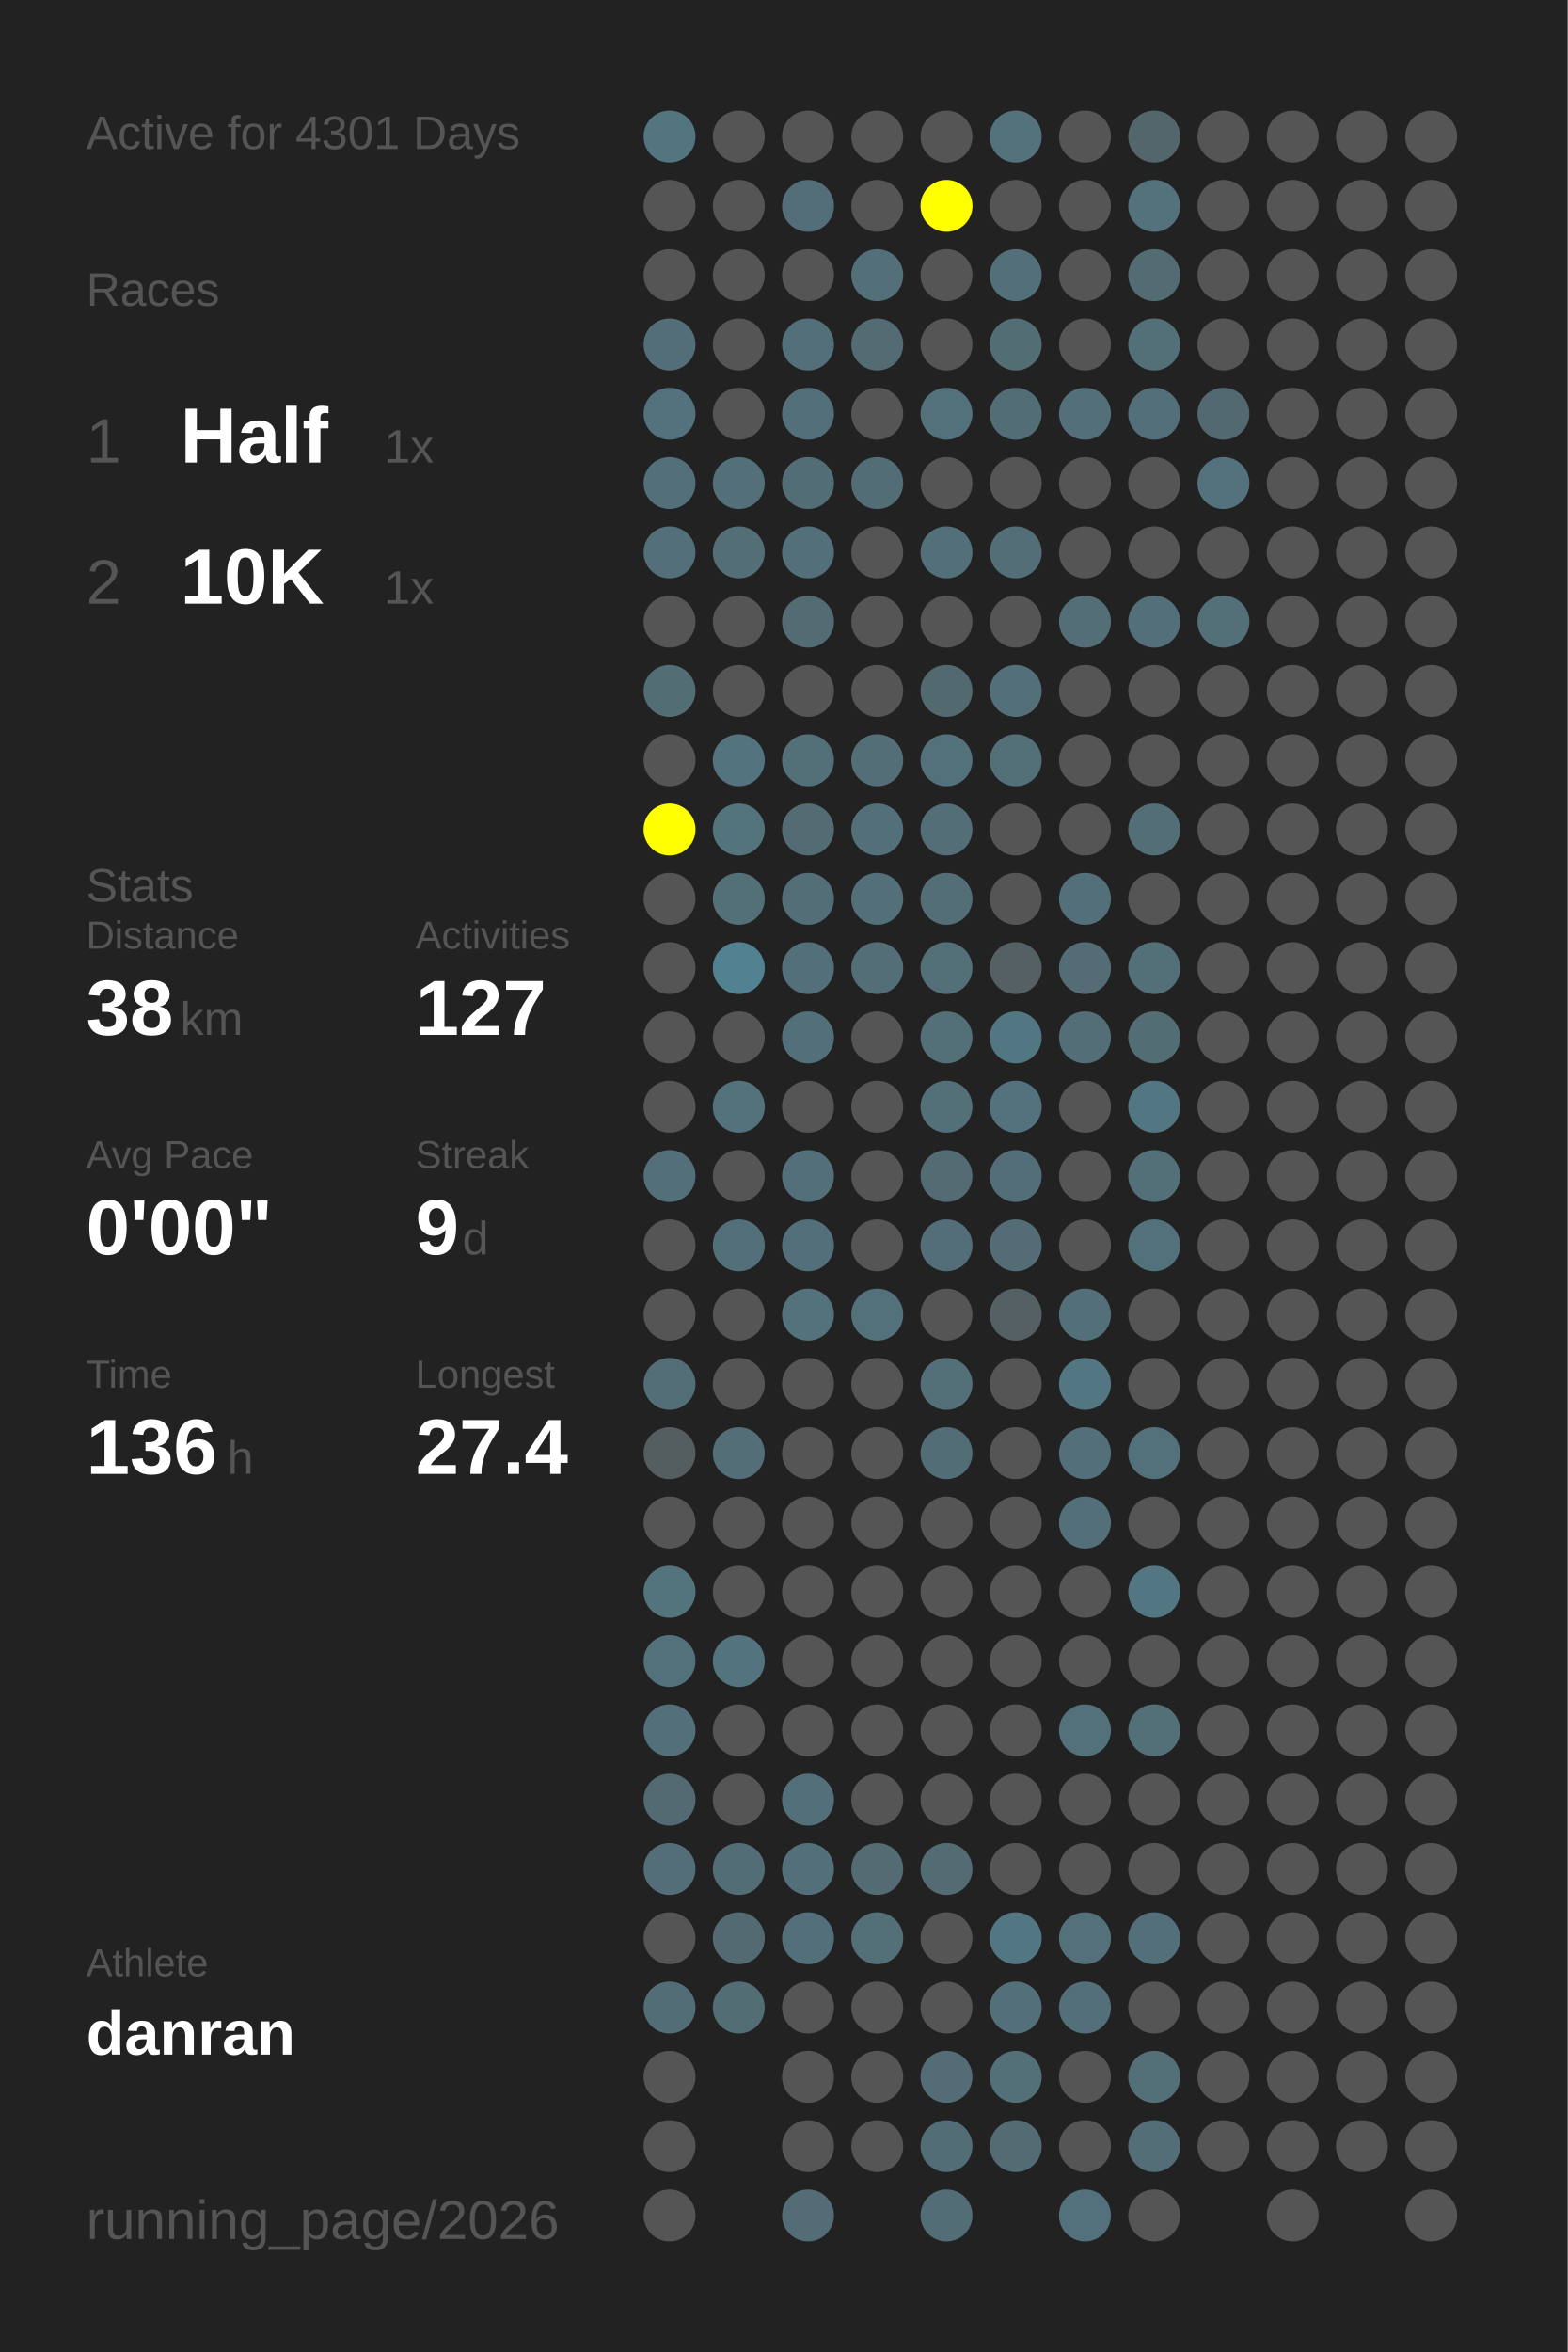
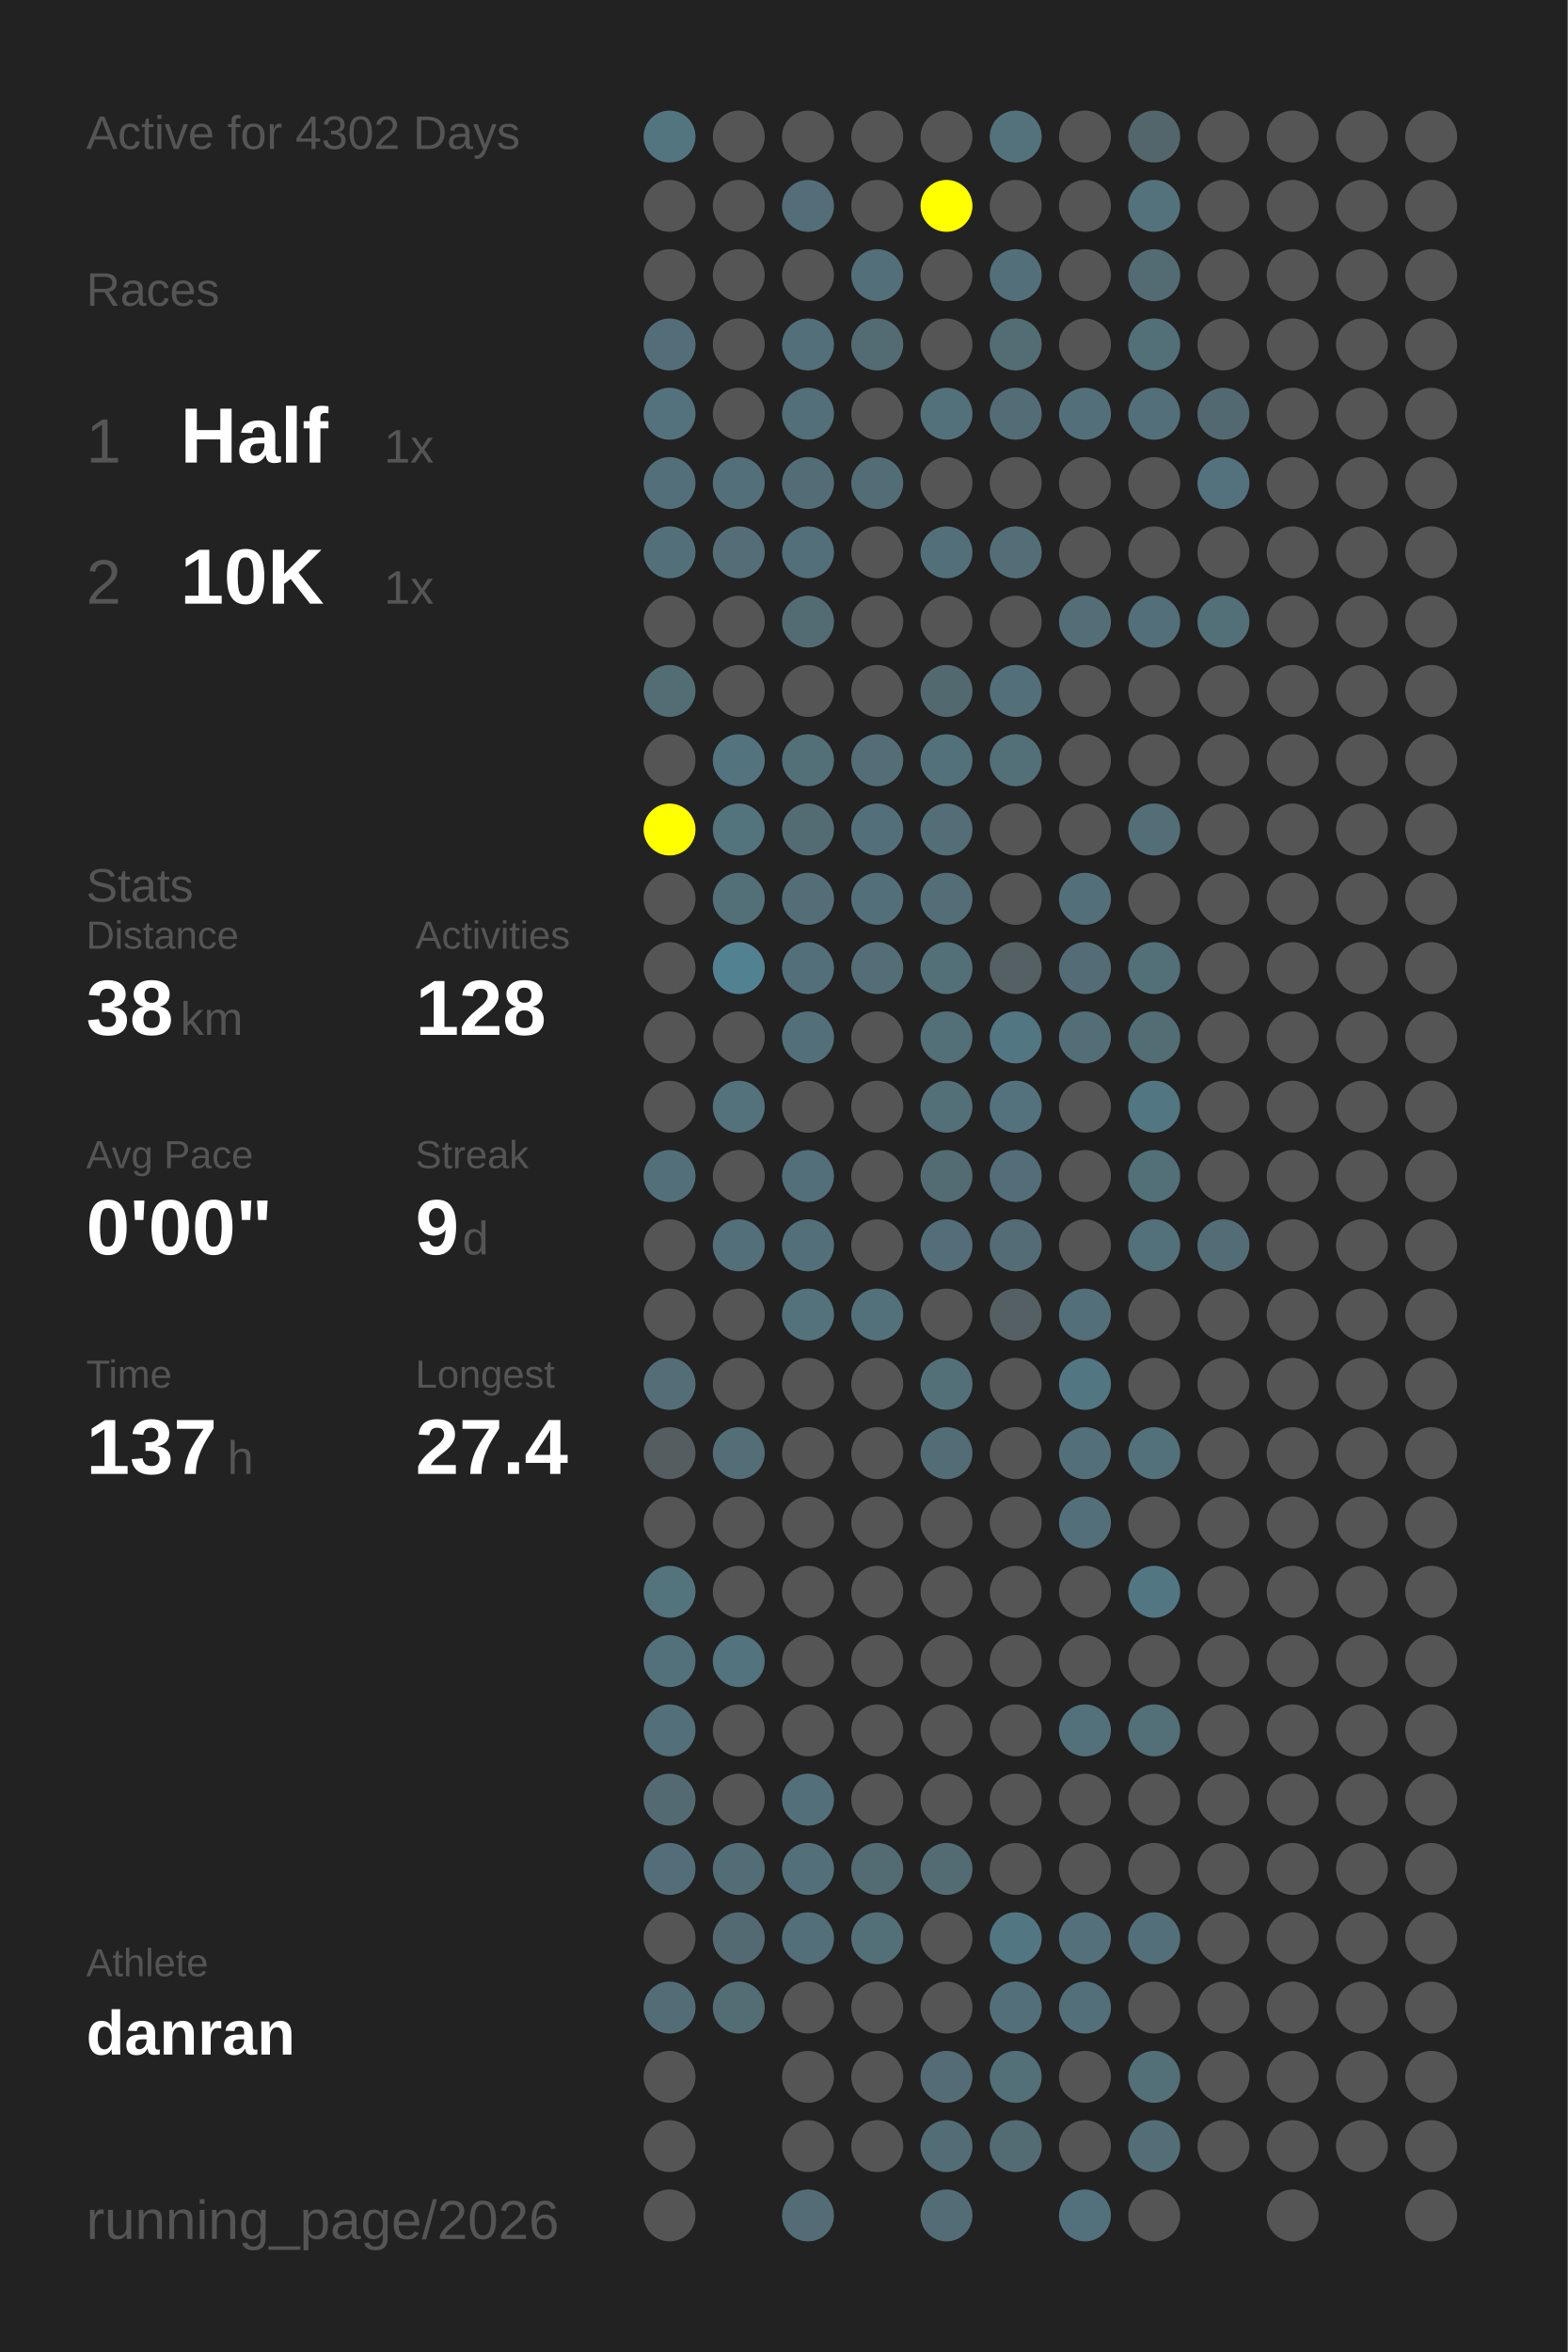
<svg xmlns="http://www.w3.org/2000/svg" baseProfile="full" height="300mm" version="1.1" viewBox="0,0,200,300" width="200mm">
  <defs />
  <rect fill="#222222" height="300" width="200" x="0" y="0" />
-   <text fill="#555555" style="font-size:6px; font-family:Arial;" x="11" y="19">Active for 4301 Days</text>
+   <text fill="#555555" style="font-size:6px; font-family:Arial;" x="11" y="19">Active for 4302 Days</text>
  <text fill="#555555" style="font-size:6px; font-family:Arial;" x="11" y="39">Races</text>
  <text fill="#555555" style="font-size:8px; font-family:Arial;" x="11" y="59">1</text>
  <text fill="#FFFFFF" style="font-size:10px; font-family:Arial; font-weight:bold;" x="23" y="59">Half</text>
  <text fill="#555555" style="font-size:6px; font-family:Arial;" x="49" y="59">1x</text>
  <text fill="#555555" style="font-size:8px; font-family:Arial;" x="11" y="77">2</text>
  <text fill="#FFFFFF" style="font-size:10px; font-family:Arial; font-weight:bold;" x="23" y="77">10K</text>
  <text fill="#555555" style="font-size:6px; font-family:Arial;" x="49" y="77">1x</text>
  <text fill="#555555" style="font-size:6px; font-family:Arial;" x="11" y="115">Stats</text>
  <text fill="#555555" style="font-size:5px; font-family:Arial;" x="11" y="121">Distance</text>
  <text fill="#FFFFFF" style="font-size:10px; font-family:Arial; font-weight:bold;" x="11" y="132">38</text>
  <text fill="#555555" style="font-size:6px; font-family:Arial;" x="23" y="132">km</text>
  <text fill="#555555" style="font-size:5px; font-family:Arial;" x="53" y="121">Activities</text>
-   <text fill="#FFFFFF" style="font-size:10px; font-family:Arial; font-weight:bold;" x="53" y="132">127</text>
+   <text fill="#FFFFFF" style="font-size:10px; font-family:Arial; font-weight:bold;" x="53" y="132">128</text>
  <text fill="#555555" style="font-size:5px; font-family:Arial;" x="11" y="149">Avg Pace</text>
  <text fill="#FFFFFF" style="font-size:10px; font-family:Arial; font-weight:bold;" x="11" y="160">0'00"</text>
  <text fill="#555555" style="font-size:5px; font-family:Arial;" x="53" y="149">Streak</text>
  <text fill="#FFFFFF" style="font-size:10px; font-family:Arial; font-weight:bold;" x="53" y="160">9</text>
  <text fill="#555555" style="font-size:6px; font-family:Arial;" x="59" y="160">d</text>
  <text fill="#555555" style="font-size:5px; font-family:Arial;" x="11" y="177">Time</text>
-   <text fill="#FFFFFF" style="font-size:10px; font-family:Arial; font-weight:bold;" x="11" y="188">136</text>
+   <text fill="#FFFFFF" style="font-size:10px; font-family:Arial; font-weight:bold;" x="11" y="188">137</text>
  <text fill="#555555" style="font-size:6px; font-family:Arial;" x="29" y="188">h</text>
  <text fill="#555555" style="font-size:5px; font-family:Arial;" x="53" y="177">Longest</text>
  <text fill="#FFFFFF" style="font-size:10px; font-family:Arial; font-weight:bold;" x="53" y="188">27.4</text>
  <text fill="#555555" style="font-size:5px; font-family:Arial;" x="11" y="252.065">Athlete</text>
  <text fill="#FFFFFF" style="font-size:8px; font-family:Arial; font-weight:bold;" x="11" y="262.065">danran</text>
  <text fill="#555555" style="font-size:7px; font-family:Arial;" x="11" y="285.581">running_page/2026</text>
  <circle cx="85.417" cy="17.419" fill="#527580" r="3.312" />
  <circle cx="85.417" cy="26.258" fill="#555555" r="3.312" />
  <circle cx="85.417" cy="35.097" fill="#555555" r="3.312" />
  <circle cx="85.417" cy="43.935" fill="#536e78" r="3.312" />
  <circle cx="85.417" cy="52.774" fill="#53727d" r="3.312" />
  <circle cx="85.417" cy="61.613" fill="#536f79" r="3.312" />
  <circle cx="85.417" cy="70.452" fill="#53707a" r="3.312" />
  <circle cx="85.417" cy="79.29" fill="#555555" r="3.312" />
  <circle cx="85.417" cy="88.129" fill="#536d75" r="3.312" />
  <circle cx="85.417" cy="96.968" fill="#555555" r="3.312" />
  <circle cx="85.417" cy="105.806" fill="#FFFF00" r="3.312" />
  <circle cx="85.417" cy="114.645" fill="#555555" r="3.312" />
  <circle cx="85.417" cy="123.484" fill="#555555" r="3.312" />
  <circle cx="85.417" cy="132.323" fill="#555555" r="3.312" />
  <circle cx="85.417" cy="141.161" fill="#555555" r="3.312" />
  <circle cx="85.417" cy="150" fill="#536f79" r="3.312" />
  <circle cx="85.417" cy="158.839" fill="#555555" r="3.312" />
  <circle cx="85.417" cy="167.677" fill="#555555" r="3.312" />
  <circle cx="85.417" cy="176.516" fill="#536e77" r="3.312" />
  <circle cx="85.417" cy="185.355" fill="#545d60" r="3.312" />
  <circle cx="85.417" cy="194.194" fill="#555555" r="3.312" />
  <circle cx="85.417" cy="203.032" fill="#53737d" r="3.312" />
  <circle cx="85.417" cy="211.871" fill="#53717b" r="3.312" />
  <circle cx="85.417" cy="220.71" fill="#536f79" r="3.312" />
  <circle cx="85.417" cy="229.548" fill="#536a72" r="3.312" />
  <circle cx="85.417" cy="238.387" fill="#536e78" r="3.312" />
  <circle cx="85.417" cy="247.226" fill="#555555" r="3.312" />
  <circle cx="85.417" cy="256.065" fill="#536d76" r="3.312" />
  <circle cx="85.417" cy="264.903" fill="#555555" r="3.312" />
  <circle cx="85.417" cy="273.742" fill="#555555" r="3.312" />
  <circle cx="85.417" cy="282.581" fill="#555555" r="3.312" />
  <circle cx="94.25" cy="17.419" fill="#555555" r="3.312" />
  <circle cx="94.25" cy="26.258" fill="#555555" r="3.312" />
  <circle cx="94.25" cy="35.097" fill="#555555" r="3.312" />
  <circle cx="94.25" cy="43.935" fill="#555555" r="3.312" />
  <circle cx="94.25" cy="52.774" fill="#555555" r="3.312" />
  <circle cx="94.25" cy="61.613" fill="#53707a" r="3.312" />
  <circle cx="94.25" cy="70.452" fill="#536e77" r="3.312" />
  <circle cx="94.25" cy="79.29" fill="#555555" r="3.312" />
  <circle cx="94.25" cy="88.129" fill="#555555" r="3.312" />
  <circle cx="94.25" cy="96.968" fill="#53737f" r="3.312" />
  <circle cx="94.25" cy="105.806" fill="#53737d" r="3.312" />
  <circle cx="94.25" cy="114.645" fill="#536f78" r="3.312" />
  <circle cx="94.25" cy="123.484" fill="#528292" r="3.312" />
  <circle cx="94.25" cy="132.323" fill="#555555" r="3.312" />
  <circle cx="94.25" cy="141.161" fill="#53727c" r="3.312" />
  <circle cx="94.25" cy="150" fill="#555555" r="3.312" />
  <circle cx="94.25" cy="158.839" fill="#53707a" r="3.312" />
  <circle cx="94.25" cy="167.677" fill="#555555" r="3.312" />
  <circle cx="94.25" cy="176.516" fill="#555555" r="3.312" />
  <circle cx="94.25" cy="185.355" fill="#536e77" r="3.312" />
  <circle cx="94.25" cy="194.194" fill="#555555" r="3.312" />
  <circle cx="94.25" cy="203.032" fill="#555555" r="3.312" />
  <circle cx="94.25" cy="211.871" fill="#53737e" r="3.312" />
  <circle cx="94.25" cy="220.71" fill="#555555" r="3.312" />
  <circle cx="94.25" cy="229.548" fill="#555555" r="3.312" />
  <circle cx="94.25" cy="238.387" fill="#536d76" r="3.312" />
  <circle cx="94.25" cy="247.226" fill="#536a72" r="3.312" />
  <circle cx="94.25" cy="256.065" fill="#536d75" r="3.312" />
  <circle cx="103.083" cy="17.419" fill="#555555" r="3.312" />
  <circle cx="103.083" cy="26.258" fill="#536e78" r="3.312" />
  <circle cx="103.083" cy="35.097" fill="#555555" r="3.312" />
  <circle cx="103.083" cy="43.935" fill="#536f79" r="3.312" />
  <circle cx="103.083" cy="52.774" fill="#536f79" r="3.312" />
  <circle cx="103.083" cy="61.613" fill="#536d76" r="3.312" />
  <circle cx="103.083" cy="70.452" fill="#536f79" r="3.312" />
  <circle cx="103.083" cy="79.29" fill="#536c74" r="3.312" />
  <circle cx="103.083" cy="88.129" fill="#555555" r="3.312" />
  <circle cx="103.083" cy="96.968" fill="#536f78" r="3.312" />
  <circle cx="103.083" cy="105.806" fill="#536c74" r="3.312" />
  <circle cx="103.083" cy="114.645" fill="#536e77" r="3.312" />
  <circle cx="103.083" cy="123.484" fill="#53707a" r="3.312" />
  <circle cx="103.083" cy="132.323" fill="#53707a" r="3.312" />
  <circle cx="103.083" cy="141.161" fill="#555555" r="3.312" />
  <circle cx="103.083" cy="150" fill="#536f79" r="3.312" />
  <circle cx="103.083" cy="158.839" fill="#53707a" r="3.312" />
  <circle cx="103.083" cy="167.677" fill="#53727c" r="3.312" />
  <circle cx="103.083" cy="176.516" fill="#555555" r="3.312" />
  <circle cx="103.083" cy="185.355" fill="#555555" r="3.312" />
  <circle cx="103.083" cy="194.194" fill="#555555" r="3.312" />
  <circle cx="103.083" cy="203.032" fill="#555555" r="3.312" />
  <circle cx="103.083" cy="211.871" fill="#555555" r="3.312" />
  <circle cx="103.083" cy="220.71" fill="#555555" r="3.312" />
  <circle cx="103.083" cy="229.548" fill="#53707a" r="3.312" />
  <circle cx="103.083" cy="238.387" fill="#53707a" r="3.312" />
  <circle cx="103.083" cy="247.226" fill="#536f79" r="3.312" />
  <circle cx="103.083" cy="256.065" fill="#555555" r="3.312" />
  <circle cx="103.083" cy="264.903" fill="#555555" r="3.312" />
  <circle cx="103.083" cy="273.742" fill="#555555" r="3.312" />
  <circle cx="103.083" cy="282.581" fill="#536c75" r="3.312" />
  <circle cx="111.917" cy="17.419" fill="#555555" r="3.312" />
  <circle cx="111.917" cy="26.258" fill="#555555" r="3.312" />
  <circle cx="111.917" cy="35.097" fill="#536f79" r="3.312" />
  <circle cx="111.917" cy="43.935" fill="#536b73" r="3.312" />
  <circle cx="111.917" cy="52.774" fill="#555555" r="3.312" />
  <circle cx="111.917" cy="61.613" fill="#536d76" r="3.312" />
  <circle cx="111.917" cy="70.452" fill="#555555" r="3.312" />
  <circle cx="111.917" cy="79.29" fill="#555555" r="3.312" />
  <circle cx="111.917" cy="88.129" fill="#555555" r="3.312" />
  <circle cx="111.917" cy="96.968" fill="#536e77" r="3.312" />
  <circle cx="111.917" cy="105.806" fill="#53707a" r="3.312" />
  <circle cx="111.917" cy="114.645" fill="#536f79" r="3.312" />
  <circle cx="111.917" cy="123.484" fill="#536e77" r="3.312" />
  <circle cx="111.917" cy="132.323" fill="#555555" r="3.312" />
  <circle cx="111.917" cy="141.161" fill="#555555" r="3.312" />
  <circle cx="111.917" cy="150" fill="#555555" r="3.312" />
  <circle cx="111.917" cy="158.839" fill="#555555" r="3.312" />
  <circle cx="111.917" cy="167.677" fill="#53717b" r="3.312" />
  <circle cx="111.917" cy="176.516" fill="#555555" r="3.312" />
  <circle cx="111.917" cy="185.355" fill="#555555" r="3.312" />
  <circle cx="111.917" cy="194.194" fill="#555555" r="3.312" />
  <circle cx="111.917" cy="203.032" fill="#555555" r="3.312" />
  <circle cx="111.917" cy="211.871" fill="#555555" r="3.312" />
  <circle cx="111.917" cy="220.71" fill="#555555" r="3.312" />
  <circle cx="111.917" cy="229.548" fill="#555555" r="3.312" />
  <circle cx="111.917" cy="238.387" fill="#536b73" r="3.312" />
  <circle cx="111.917" cy="247.226" fill="#536f78" r="3.312" />
  <circle cx="111.917" cy="256.065" fill="#555555" r="3.312" />
  <circle cx="111.917" cy="264.903" fill="#555555" r="3.312" />
  <circle cx="111.917" cy="273.742" fill="#555555" r="3.312" />
  <circle cx="120.75" cy="17.419" fill="#555555" r="3.312" />
  <circle cx="120.75" cy="26.258" fill="#FFFF00" r="3.312" />
  <circle cx="120.75" cy="35.097" fill="#555555" r="3.312" />
  <circle cx="120.75" cy="43.935" fill="#555555" r="3.312" />
  <circle cx="120.75" cy="52.774" fill="#53717b" r="3.312" />
  <circle cx="120.75" cy="61.613" fill="#555555" r="3.312" />
  <circle cx="120.75" cy="70.452" fill="#536f79" r="3.312" />
  <circle cx="120.75" cy="79.29" fill="#555555" r="3.312" />
  <circle cx="120.75" cy="88.129" fill="#536970" r="3.312" />
  <circle cx="120.75" cy="96.968" fill="#53717b" r="3.312" />
  <circle cx="120.75" cy="105.806" fill="#536e77" r="3.312" />
  <circle cx="120.75" cy="114.645" fill="#536e77" r="3.312" />
  <circle cx="120.75" cy="123.484" fill="#536f78" r="3.312" />
  <circle cx="120.75" cy="132.323" fill="#536f78" r="3.312" />
  <circle cx="120.75" cy="141.161" fill="#536f78" r="3.312" />
  <circle cx="120.75" cy="150" fill="#536c74" r="3.312" />
  <circle cx="120.75" cy="158.839" fill="#536e78" r="3.312" />
  <circle cx="120.75" cy="167.677" fill="#555555" r="3.312" />
  <circle cx="120.75" cy="176.516" fill="#537079" r="3.312" />
  <circle cx="120.75" cy="185.355" fill="#536d76" r="3.312" />
  <circle cx="120.75" cy="194.194" fill="#555555" r="3.312" />
  <circle cx="120.75" cy="203.032" fill="#555555" r="3.312" />
  <circle cx="120.75" cy="211.871" fill="#555555" r="3.312" />
  <circle cx="120.75" cy="220.71" fill="#555555" r="3.312" />
  <circle cx="120.75" cy="229.548" fill="#555555" r="3.312" />
  <circle cx="120.75" cy="238.387" fill="#536c74" r="3.312" />
  <circle cx="120.75" cy="247.226" fill="#555555" r="3.312" />
  <circle cx="120.75" cy="256.065" fill="#555555" r="3.312" />
  <circle cx="120.75" cy="264.903" fill="#536c75" r="3.312" />
  <circle cx="120.75" cy="273.742" fill="#536d76" r="3.312" />
  <circle cx="120.75" cy="282.581" fill="#536d76" r="3.312" />
  <circle cx="129.583" cy="17.419" fill="#53727c" r="3.312" />
  <circle cx="129.583" cy="26.258" fill="#555555" r="3.312" />
  <circle cx="129.583" cy="35.097" fill="#53707a" r="3.312" />
  <circle cx="129.583" cy="43.935" fill="#536d75" r="3.312" />
  <circle cx="129.583" cy="52.774" fill="#536d76" r="3.312" />
  <circle cx="129.583" cy="61.613" fill="#555555" r="3.312" />
  <circle cx="129.583" cy="70.452" fill="#536e77" r="3.312" />
  <circle cx="129.583" cy="79.29" fill="#555555" r="3.312" />
  <circle cx="129.583" cy="88.129" fill="#536f79" r="3.312" />
  <circle cx="129.583" cy="96.968" fill="#536f78" r="3.312" />
  <circle cx="129.583" cy="105.806" fill="#555555" r="3.312" />
  <circle cx="129.583" cy="114.645" fill="#555555" r="3.312" />
  <circle cx="129.583" cy="123.484" fill="#546064" r="3.312" />
  <circle cx="129.583" cy="132.323" fill="#527682" r="3.312" />
  <circle cx="129.583" cy="141.161" fill="#53727d" r="3.312" />
  <circle cx="129.583" cy="150" fill="#536e78" r="3.312" />
  <circle cx="129.583" cy="158.839" fill="#536c75" r="3.312" />
  <circle cx="129.583" cy="167.677" fill="#546064" r="3.312" />
  <circle cx="129.583" cy="176.516" fill="#555555" r="3.312" />
  <circle cx="129.583" cy="185.355" fill="#555555" r="3.312" />
  <circle cx="129.583" cy="194.194" fill="#555555" r="3.312" />
  <circle cx="129.583" cy="203.032" fill="#555555" r="3.312" />
  <circle cx="129.583" cy="211.871" fill="#555555" r="3.312" />
  <circle cx="129.583" cy="220.71" fill="#555555" r="3.312" />
  <circle cx="129.583" cy="229.548" fill="#555555" r="3.312" />
  <circle cx="129.583" cy="238.387" fill="#555555" r="3.312" />
  <circle cx="129.583" cy="247.226" fill="#527783" r="3.312" />
  <circle cx="129.583" cy="256.065" fill="#53707a" r="3.312" />
  <circle cx="129.583" cy="264.903" fill="#536f78" r="3.312" />
  <circle cx="129.583" cy="273.742" fill="#536c74" r="3.312" />
  <circle cx="138.417" cy="17.419" fill="#555555" r="3.312" />
  <circle cx="138.417" cy="26.258" fill="#555555" r="3.312" />
  <circle cx="138.417" cy="35.097" fill="#555555" r="3.312" />
  <circle cx="138.417" cy="43.935" fill="#555555" r="3.312" />
  <circle cx="138.417" cy="52.774" fill="#53707a" r="3.312" />
  <circle cx="138.417" cy="61.613" fill="#555555" r="3.312" />
  <circle cx="138.417" cy="70.452" fill="#555555" r="3.312" />
  <circle cx="138.417" cy="79.29" fill="#536e77" r="3.312" />
  <circle cx="138.417" cy="88.129" fill="#555555" r="3.312" />
  <circle cx="138.417" cy="96.968" fill="#555555" r="3.312" />
  <circle cx="138.417" cy="105.806" fill="#555555" r="3.312" />
  <circle cx="138.417" cy="114.645" fill="#53707a" r="3.312" />
  <circle cx="138.417" cy="123.484" fill="#536c75" r="3.312" />
  <circle cx="138.417" cy="132.323" fill="#536e77" r="3.312" />
  <circle cx="138.417" cy="141.161" fill="#555555" r="3.312" />
  <circle cx="138.417" cy="150" fill="#555555" r="3.312" />
  <circle cx="138.417" cy="158.839" fill="#555555" r="3.312" />
  <circle cx="138.417" cy="167.677" fill="#536f79" r="3.312" />
  <circle cx="138.417" cy="176.516" fill="#527682" r="3.312" />
  <circle cx="138.417" cy="185.355" fill="#53707a" r="3.312" />
  <circle cx="138.417" cy="194.194" fill="#53707a" r="3.312" />
  <circle cx="138.417" cy="203.032" fill="#555555" r="3.312" />
  <circle cx="138.417" cy="211.871" fill="#555555" r="3.312" />
  <circle cx="138.417" cy="220.71" fill="#53717b" r="3.312" />
  <circle cx="138.417" cy="229.548" fill="#555555" r="3.312" />
  <circle cx="138.417" cy="238.387" fill="#555555" r="3.312" />
  <circle cx="138.417" cy="247.226" fill="#53707b" r="3.312" />
  <circle cx="138.417" cy="256.065" fill="#536f79" r="3.312" />
  <circle cx="138.417" cy="264.903" fill="#555555" r="3.312" />
  <circle cx="138.417" cy="273.742" fill="#555555" r="3.312" />
  <circle cx="138.417" cy="282.581" fill="#53717c" r="3.312" />
  <circle cx="147.25" cy="17.419" fill="#53666c" r="3.312" />
  <circle cx="147.25" cy="26.258" fill="#53727c" r="3.312" />
  <circle cx="147.25" cy="35.097" fill="#536c74" r="3.312" />
  <circle cx="147.25" cy="43.935" fill="#537079" r="3.312" />
  <circle cx="147.25" cy="52.774" fill="#536f79" r="3.312" />
  <circle cx="147.25" cy="61.613" fill="#555555" r="3.312" />
  <circle cx="147.25" cy="70.452" fill="#555555" r="3.312" />
  <circle cx="147.25" cy="79.29" fill="#536f79" r="3.312" />
  <circle cx="147.25" cy="88.129" fill="#555555" r="3.312" />
  <circle cx="147.25" cy="96.968" fill="#555555" r="3.312" />
  <circle cx="147.25" cy="105.806" fill="#536e77" r="3.312" />
  <circle cx="147.25" cy="114.645" fill="#555555" r="3.312" />
  <circle cx="147.25" cy="123.484" fill="#537079" r="3.312" />
  <circle cx="147.25" cy="132.323" fill="#536d75" r="3.312" />
  <circle cx="147.25" cy="141.161" fill="#527682" r="3.312" />
  <circle cx="147.25" cy="150" fill="#537079" r="3.312" />
  <circle cx="147.25" cy="158.839" fill="#53717b" r="3.312" />
  <circle cx="147.25" cy="167.677" fill="#555555" r="3.312" />
  <circle cx="147.25" cy="176.516" fill="#555555" r="3.312" />
  <circle cx="147.25" cy="185.355" fill="#53717b" r="3.312" />
  <circle cx="147.25" cy="194.194" fill="#555555" r="3.312" />
  <circle cx="147.25" cy="203.032" fill="#527682" r="3.312" />
  <circle cx="147.25" cy="211.871" fill="#555555" r="3.312" />
  <circle cx="147.25" cy="220.71" fill="#536f78" r="3.312" />
  <circle cx="147.25" cy="229.548" fill="#555555" r="3.312" />
  <circle cx="147.25" cy="238.387" fill="#555555" r="3.312" />
  <circle cx="147.25" cy="247.226" fill="#53707a" r="3.312" />
  <circle cx="147.25" cy="256.065" fill="#555555" r="3.312" />
  <circle cx="147.25" cy="264.903" fill="#536f78" r="3.312" />
  <circle cx="147.25" cy="273.742" fill="#536e77" r="3.312" />
  <circle cx="147.25" cy="282.581" fill="#555555" r="3.312" />
  <circle cx="156.083" cy="17.419" fill="#555555" r="3.312" />
  <circle cx="156.083" cy="26.258" fill="#555555" r="3.312" />
  <circle cx="156.083" cy="35.097" fill="#555555" r="3.312" />
  <circle cx="156.083" cy="43.935" fill="#555555" r="3.312" />
  <circle cx="156.083" cy="52.774" fill="#536971" r="3.312" />
  <circle cx="156.083" cy="61.613" fill="#53727d" r="3.312" />
  <circle cx="156.083" cy="70.452" fill="#555555" r="3.312" />
  <circle cx="156.083" cy="79.29" fill="#536f78" r="3.312" />
  <circle cx="156.083" cy="88.129" fill="#555555" r="3.312" />
  <circle cx="156.083" cy="96.968" fill="#555555" r="3.312" />
  <circle cx="156.083" cy="105.806" fill="#555555" r="3.312" />
  <circle cx="156.083" cy="114.645" fill="#555555" r="3.312" />
  <circle cx="156.083" cy="123.484" fill="#555555" r="3.312" />
  <circle cx="156.083" cy="132.323" fill="#555555" r="3.312" />
  <circle cx="156.083" cy="141.161" fill="#555555" r="3.312" />
  <circle cx="156.083" cy="150" fill="#555555" r="3.312" />
-   <circle cx="156.083" cy="158.839" fill="#555555" r="3.312" />
+   <circle cx="156.083" cy="158.839" fill="#536d76" r="3.312" />
  <circle cx="156.083" cy="167.677" fill="#555555" r="3.312" />
  <circle cx="156.083" cy="176.516" fill="#555555" r="3.312" />
  <circle cx="156.083" cy="185.355" fill="#555555" r="3.312" />
  <circle cx="156.083" cy="194.194" fill="#555555" r="3.312" />
  <circle cx="156.083" cy="203.032" fill="#555555" r="3.312" />
  <circle cx="156.083" cy="211.871" fill="#555555" r="3.312" />
  <circle cx="156.083" cy="220.71" fill="#555555" r="3.312" />
  <circle cx="156.083" cy="229.548" fill="#555555" r="3.312" />
  <circle cx="156.083" cy="238.387" fill="#555555" r="3.312" />
  <circle cx="156.083" cy="247.226" fill="#555555" r="3.312" />
  <circle cx="156.083" cy="256.065" fill="#555555" r="3.312" />
  <circle cx="156.083" cy="264.903" fill="#555555" r="3.312" />
  <circle cx="156.083" cy="273.742" fill="#555555" r="3.312" />
  <circle cx="164.917" cy="17.419" fill="#555555" r="3.312" />
  <circle cx="164.917" cy="26.258" fill="#555555" r="3.312" />
  <circle cx="164.917" cy="35.097" fill="#555555" r="3.312" />
  <circle cx="164.917" cy="43.935" fill="#555555" r="3.312" />
  <circle cx="164.917" cy="52.774" fill="#555555" r="3.312" />
  <circle cx="164.917" cy="61.613" fill="#555555" r="3.312" />
  <circle cx="164.917" cy="70.452" fill="#555555" r="3.312" />
  <circle cx="164.917" cy="79.29" fill="#555555" r="3.312" />
  <circle cx="164.917" cy="88.129" fill="#555555" r="3.312" />
  <circle cx="164.917" cy="96.968" fill="#555555" r="3.312" />
  <circle cx="164.917" cy="105.806" fill="#555555" r="3.312" />
  <circle cx="164.917" cy="114.645" fill="#555555" r="3.312" />
  <circle cx="164.917" cy="123.484" fill="#555555" r="3.312" />
  <circle cx="164.917" cy="132.323" fill="#555555" r="3.312" />
  <circle cx="164.917" cy="141.161" fill="#555555" r="3.312" />
  <circle cx="164.917" cy="150" fill="#555555" r="3.312" />
  <circle cx="164.917" cy="158.839" fill="#555555" r="3.312" />
  <circle cx="164.917" cy="167.677" fill="#555555" r="3.312" />
  <circle cx="164.917" cy="176.516" fill="#555555" r="3.312" />
  <circle cx="164.917" cy="185.355" fill="#555555" r="3.312" />
  <circle cx="164.917" cy="194.194" fill="#555555" r="3.312" />
  <circle cx="164.917" cy="203.032" fill="#555555" r="3.312" />
  <circle cx="164.917" cy="211.871" fill="#555555" r="3.312" />
  <circle cx="164.917" cy="220.71" fill="#555555" r="3.312" />
  <circle cx="164.917" cy="229.548" fill="#555555" r="3.312" />
  <circle cx="164.917" cy="238.387" fill="#555555" r="3.312" />
  <circle cx="164.917" cy="247.226" fill="#555555" r="3.312" />
  <circle cx="164.917" cy="256.065" fill="#555555" r="3.312" />
  <circle cx="164.917" cy="264.903" fill="#555555" r="3.312" />
  <circle cx="164.917" cy="273.742" fill="#555555" r="3.312" />
  <circle cx="164.917" cy="282.581" fill="#555555" r="3.312" />
  <circle cx="173.75" cy="17.419" fill="#555555" r="3.312" />
  <circle cx="173.75" cy="26.258" fill="#555555" r="3.312" />
  <circle cx="173.75" cy="35.097" fill="#555555" r="3.312" />
  <circle cx="173.75" cy="43.935" fill="#555555" r="3.312" />
  <circle cx="173.75" cy="52.774" fill="#555555" r="3.312" />
  <circle cx="173.75" cy="61.613" fill="#555555" r="3.312" />
  <circle cx="173.75" cy="70.452" fill="#555555" r="3.312" />
  <circle cx="173.75" cy="79.29" fill="#555555" r="3.312" />
  <circle cx="173.75" cy="88.129" fill="#555555" r="3.312" />
  <circle cx="173.75" cy="96.968" fill="#555555" r="3.312" />
  <circle cx="173.75" cy="105.806" fill="#555555" r="3.312" />
  <circle cx="173.75" cy="114.645" fill="#555555" r="3.312" />
  <circle cx="173.75" cy="123.484" fill="#555555" r="3.312" />
  <circle cx="173.75" cy="132.323" fill="#555555" r="3.312" />
  <circle cx="173.75" cy="141.161" fill="#555555" r="3.312" />
  <circle cx="173.75" cy="150" fill="#555555" r="3.312" />
  <circle cx="173.75" cy="158.839" fill="#555555" r="3.312" />
  <circle cx="173.75" cy="167.677" fill="#555555" r="3.312" />
  <circle cx="173.75" cy="176.516" fill="#555555" r="3.312" />
  <circle cx="173.75" cy="185.355" fill="#555555" r="3.312" />
  <circle cx="173.75" cy="194.194" fill="#555555" r="3.312" />
  <circle cx="173.75" cy="203.032" fill="#555555" r="3.312" />
  <circle cx="173.75" cy="211.871" fill="#555555" r="3.312" />
  <circle cx="173.75" cy="220.71" fill="#555555" r="3.312" />
  <circle cx="173.75" cy="229.548" fill="#555555" r="3.312" />
  <circle cx="173.75" cy="238.387" fill="#555555" r="3.312" />
  <circle cx="173.75" cy="247.226" fill="#555555" r="3.312" />
  <circle cx="173.75" cy="256.065" fill="#555555" r="3.312" />
  <circle cx="173.75" cy="264.903" fill="#555555" r="3.312" />
  <circle cx="173.75" cy="273.742" fill="#555555" r="3.312" />
  <circle cx="182.583" cy="17.419" fill="#555555" r="3.312" />
  <circle cx="182.583" cy="26.258" fill="#555555" r="3.312" />
  <circle cx="182.583" cy="35.097" fill="#555555" r="3.312" />
  <circle cx="182.583" cy="43.935" fill="#555555" r="3.312" />
  <circle cx="182.583" cy="52.774" fill="#555555" r="3.312" />
  <circle cx="182.583" cy="61.613" fill="#555555" r="3.312" />
  <circle cx="182.583" cy="70.452" fill="#555555" r="3.312" />
  <circle cx="182.583" cy="79.29" fill="#555555" r="3.312" />
  <circle cx="182.583" cy="88.129" fill="#555555" r="3.312" />
  <circle cx="182.583" cy="96.968" fill="#555555" r="3.312" />
  <circle cx="182.583" cy="105.806" fill="#555555" r="3.312" />
  <circle cx="182.583" cy="114.645" fill="#555555" r="3.312" />
  <circle cx="182.583" cy="123.484" fill="#555555" r="3.312" />
  <circle cx="182.583" cy="132.323" fill="#555555" r="3.312" />
  <circle cx="182.583" cy="141.161" fill="#555555" r="3.312" />
  <circle cx="182.583" cy="150" fill="#555555" r="3.312" />
  <circle cx="182.583" cy="158.839" fill="#555555" r="3.312" />
  <circle cx="182.583" cy="167.677" fill="#555555" r="3.312" />
  <circle cx="182.583" cy="176.516" fill="#555555" r="3.312" />
  <circle cx="182.583" cy="185.355" fill="#555555" r="3.312" />
  <circle cx="182.583" cy="194.194" fill="#555555" r="3.312" />
  <circle cx="182.583" cy="203.032" fill="#555555" r="3.312" />
  <circle cx="182.583" cy="211.871" fill="#555555" r="3.312" />
  <circle cx="182.583" cy="220.71" fill="#555555" r="3.312" />
  <circle cx="182.583" cy="229.548" fill="#555555" r="3.312" />
  <circle cx="182.583" cy="238.387" fill="#555555" r="3.312" />
  <circle cx="182.583" cy="247.226" fill="#555555" r="3.312" />
  <circle cx="182.583" cy="256.065" fill="#555555" r="3.312" />
  <circle cx="182.583" cy="264.903" fill="#555555" r="3.312" />
  <circle cx="182.583" cy="273.742" fill="#555555" r="3.312" />
  <circle cx="182.583" cy="282.581" fill="#555555" r="3.312" />
</svg>
